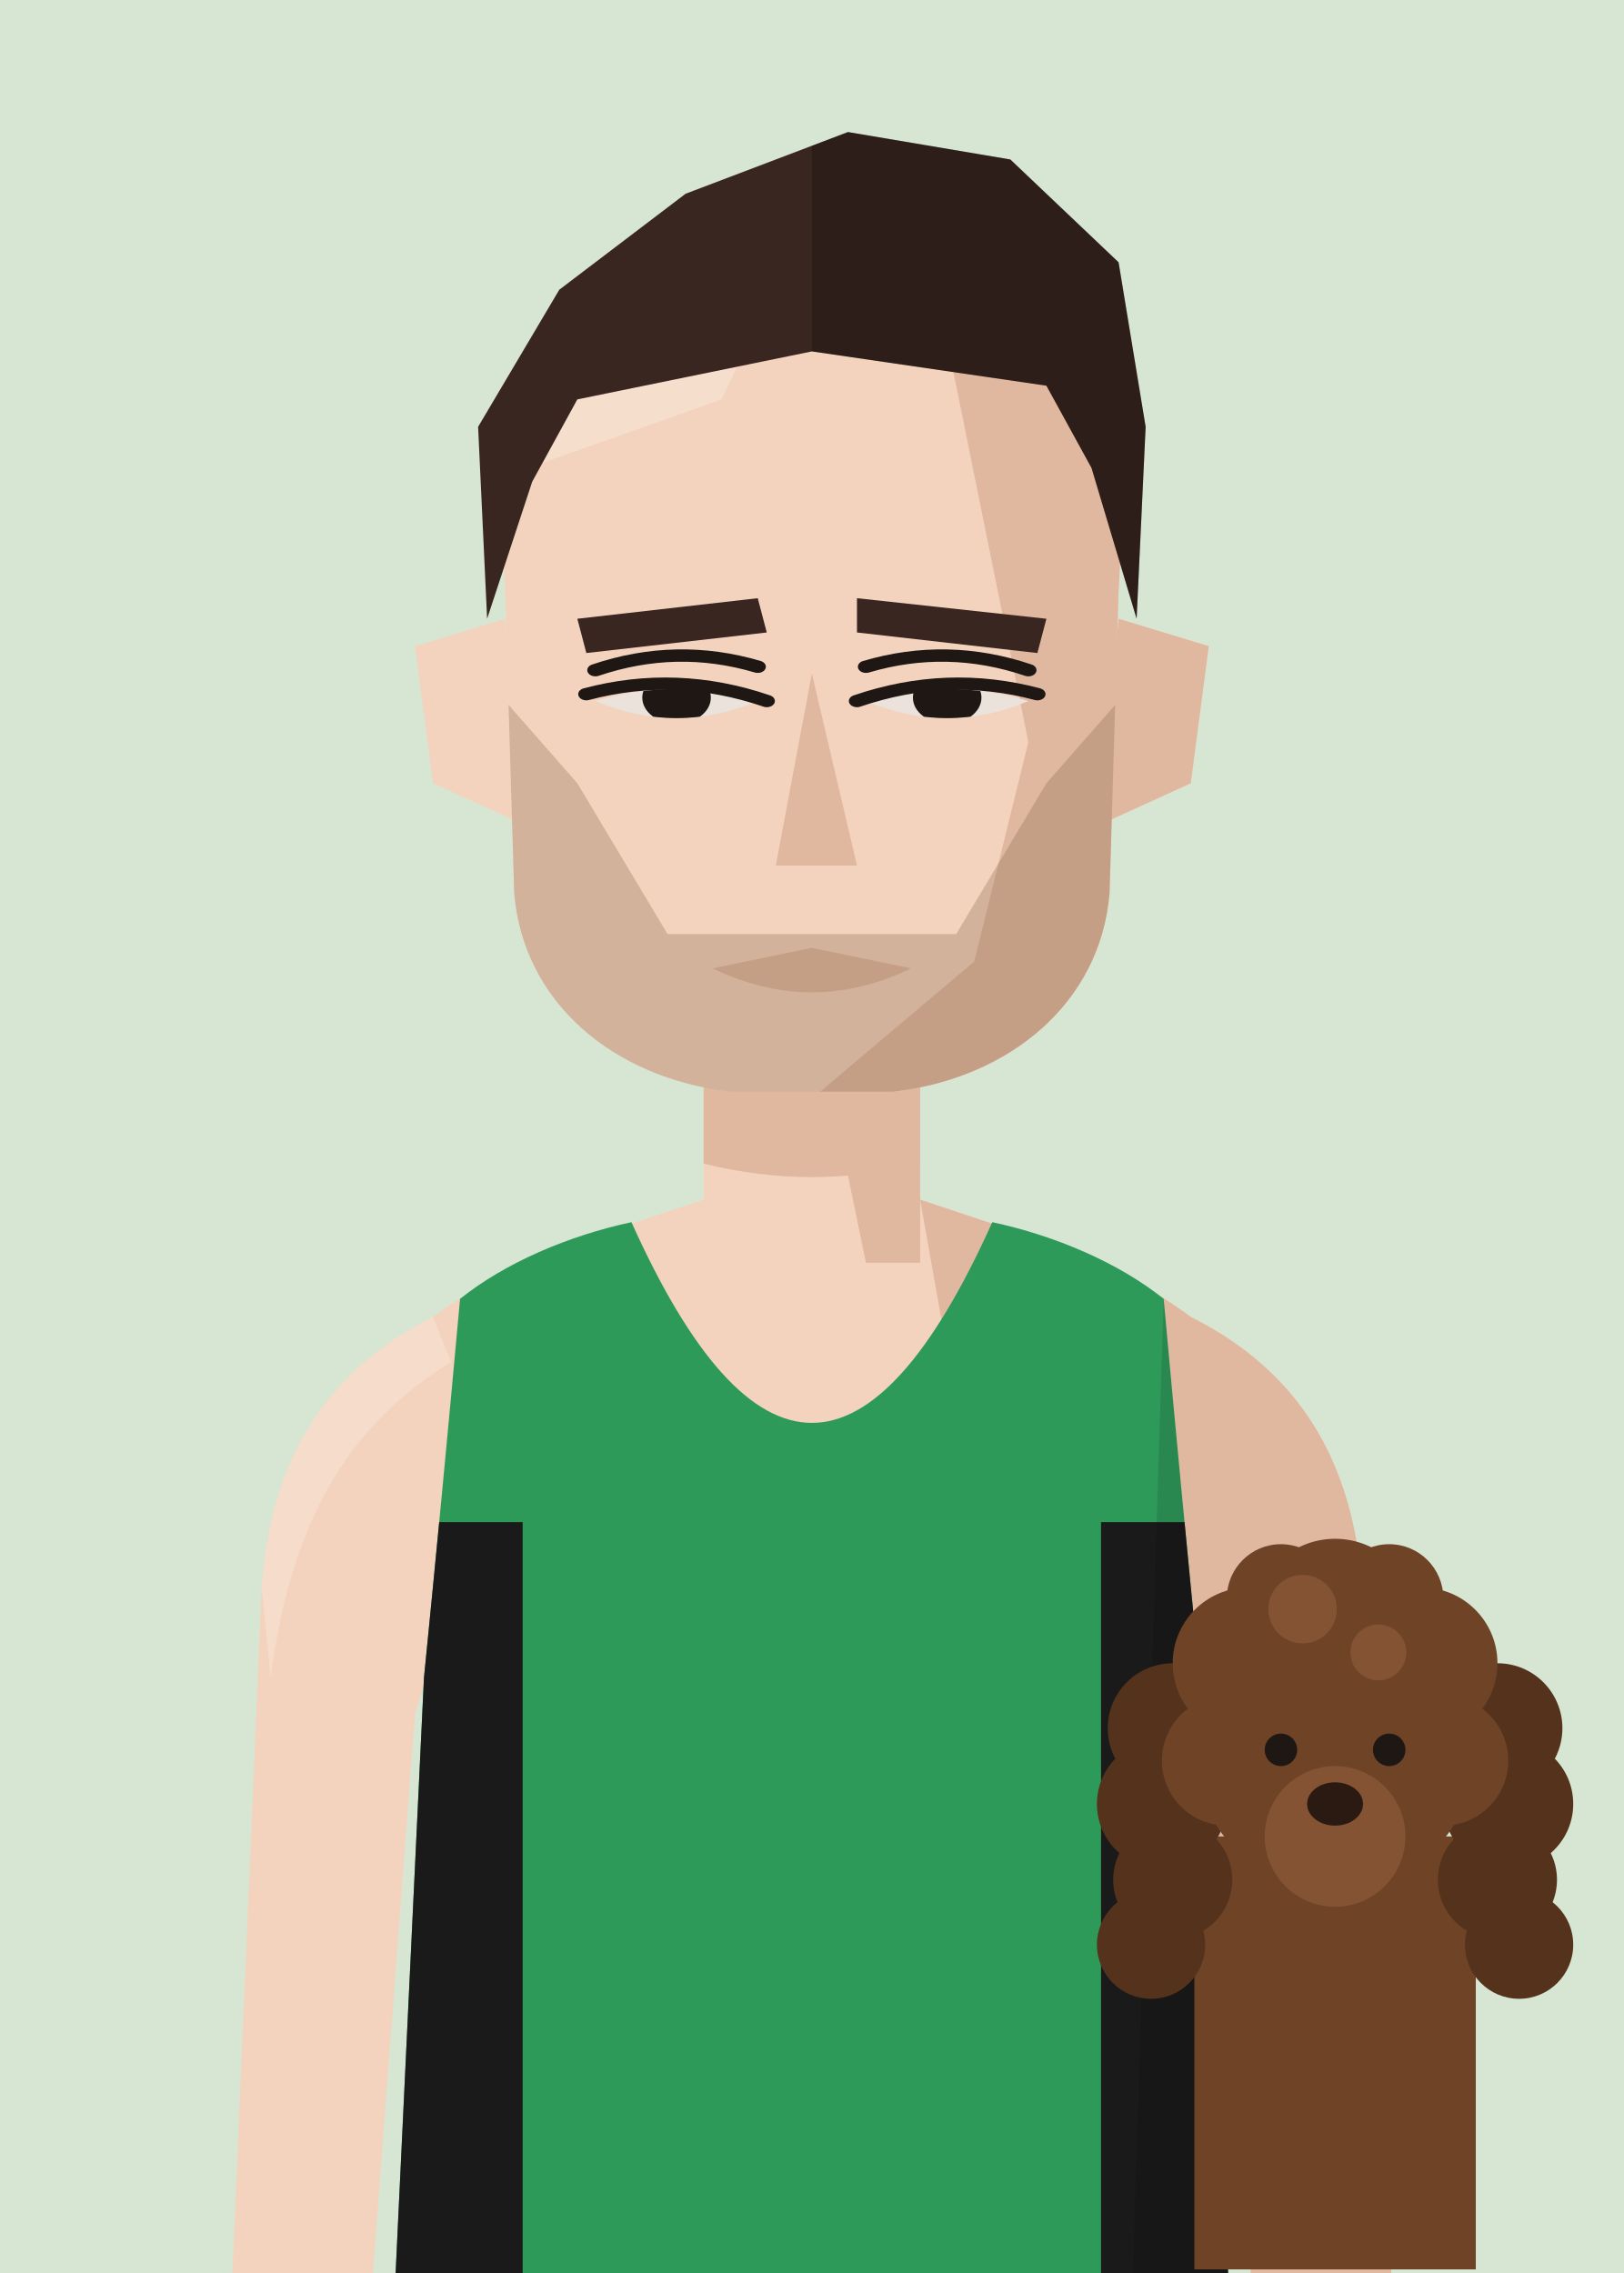
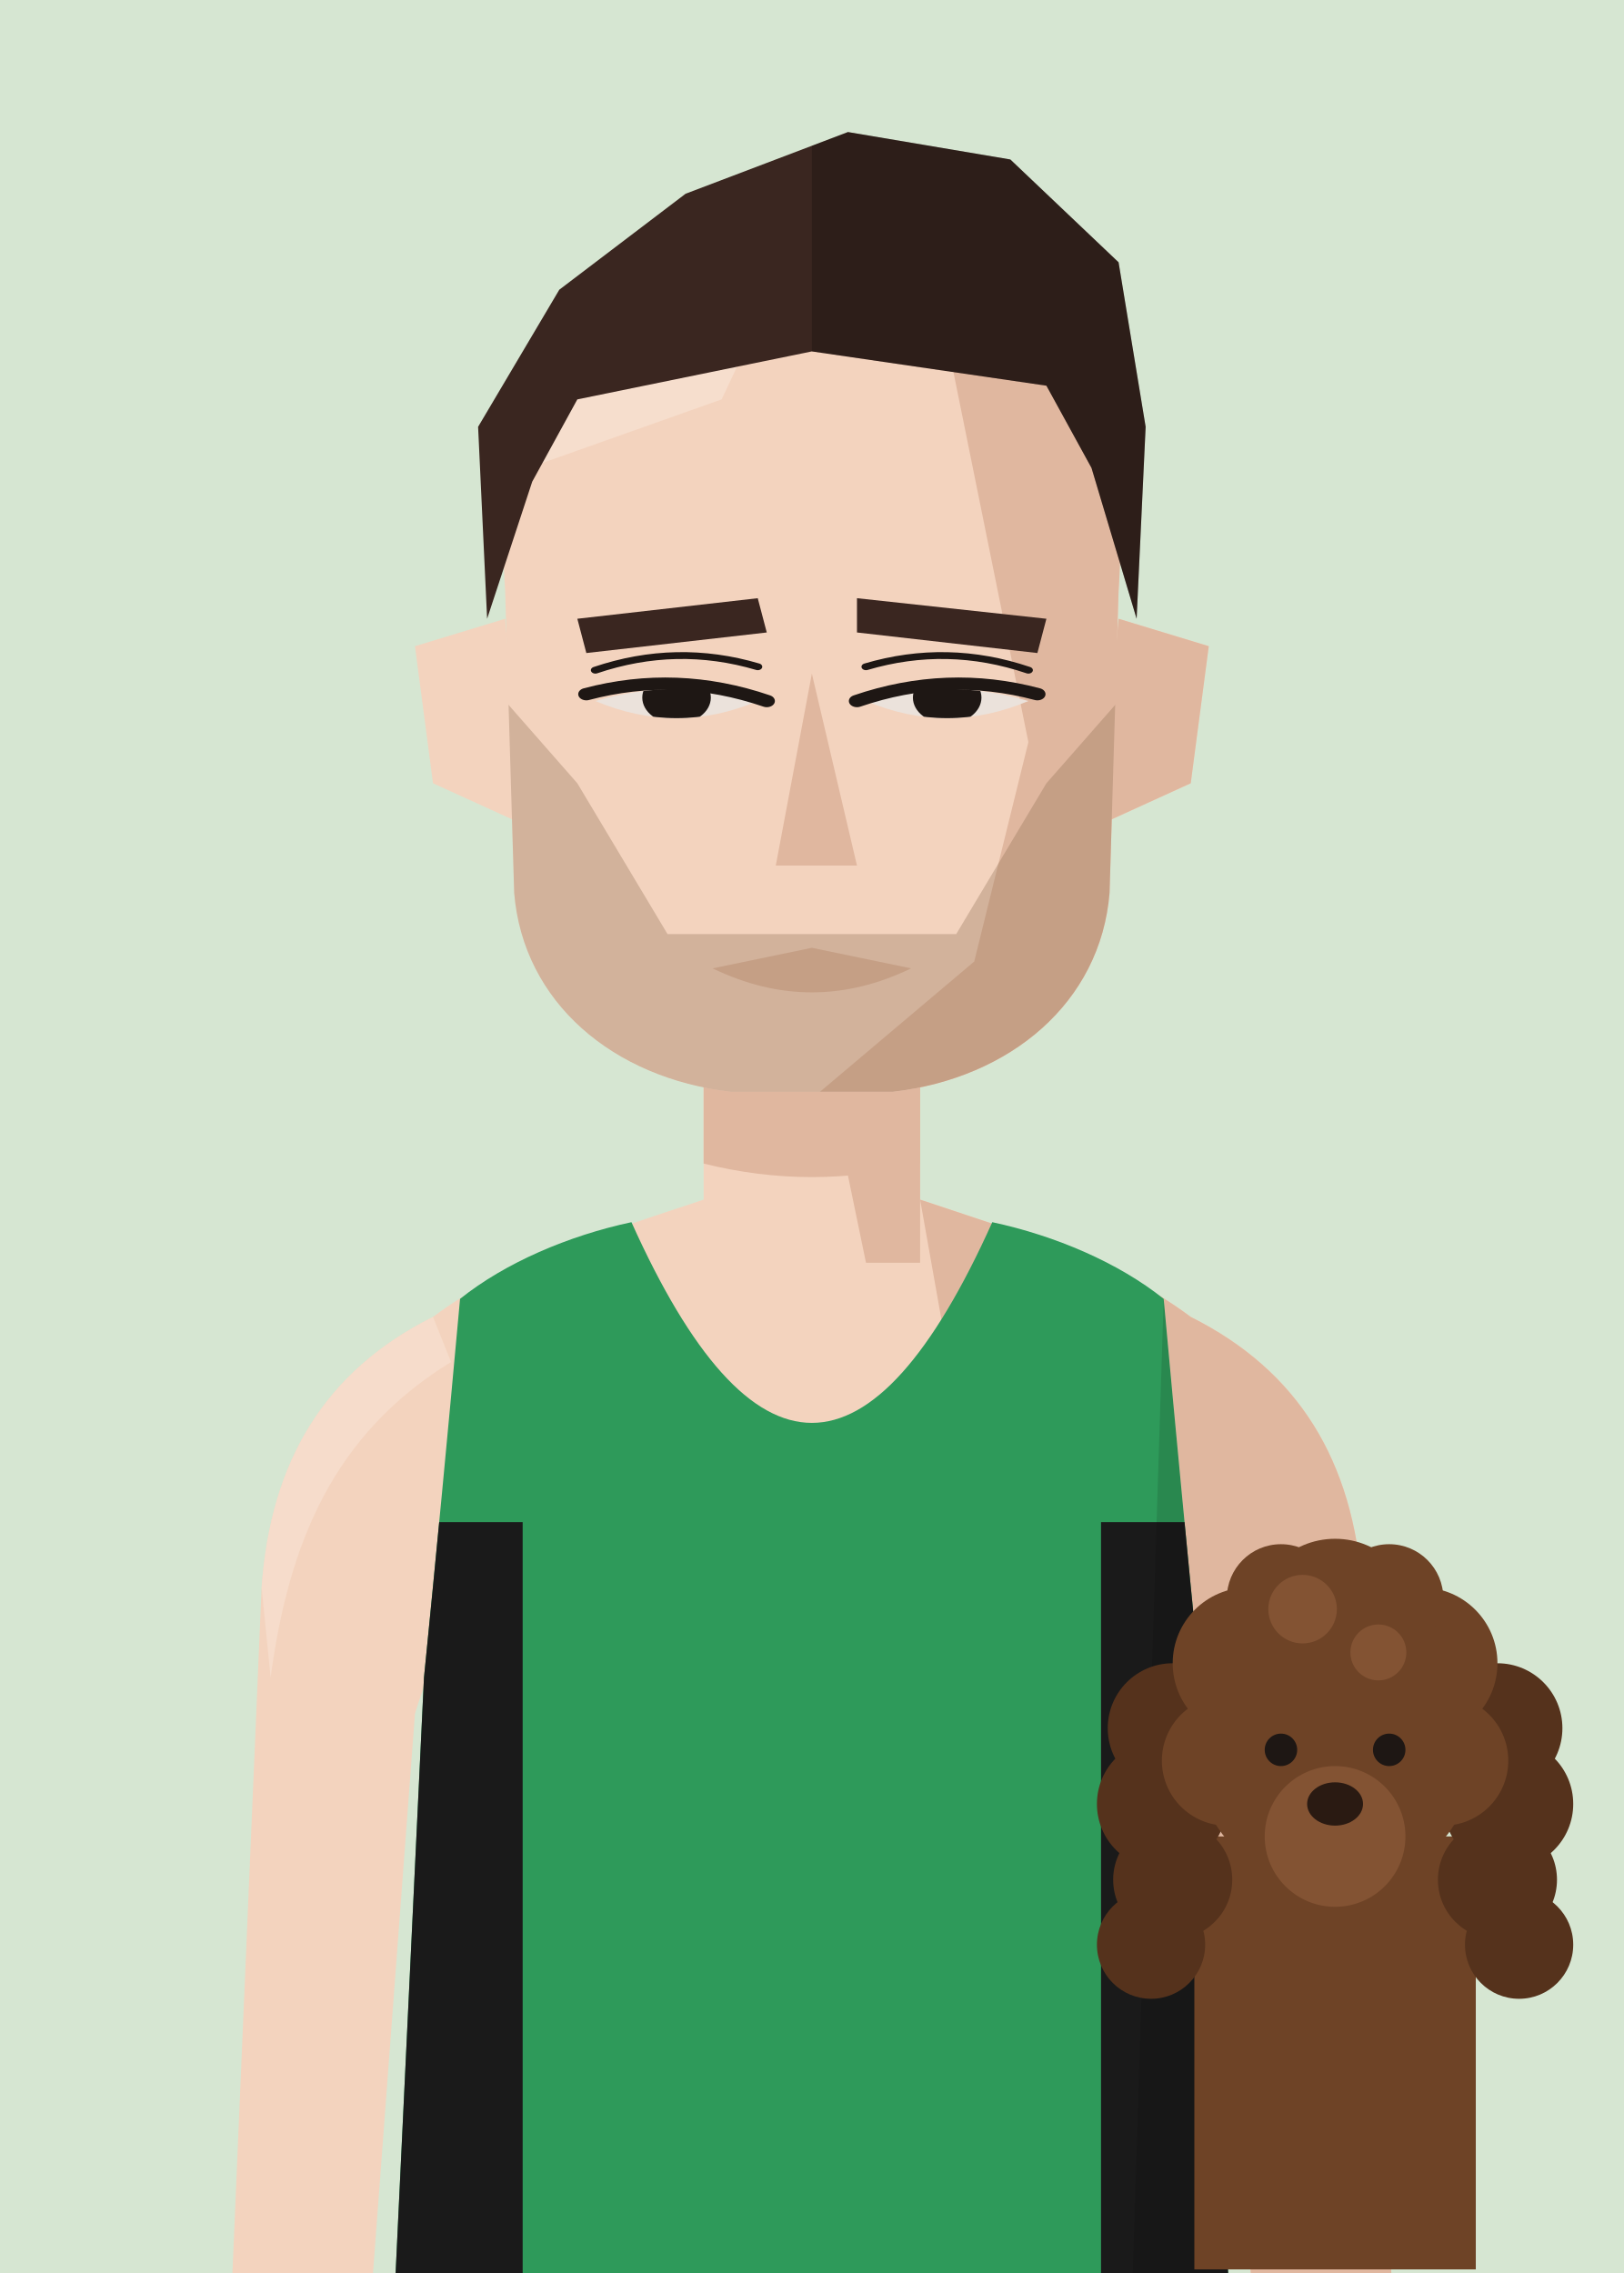
<svg xmlns="http://www.w3.org/2000/svg" viewBox="10 20 180 252">
  <defs>
    <clipPath id="vf">
      <path d="M53,330 L57,246 Q59,226 61,204 C66,200 73,197 80,195.5 Q100,240 120,195.5 C127,197 134,200 139,204 Q141,226 143,246 L147,330 Z" />
    </clipPath>
    <clipPath id="hf">
      <path d="M66,96 C64,58 80,40 100,40 C120,40 136,58 134,96 L133,140 C132,156 122,167 109,169 L91,169 C78,167 68,156 67,140 Z" />
    </clipPath>
    <clipPath id="rf">
      <rect x="100" y="0" width="100" height="300" />
    </clipPath>
    <clipPath id="ef">
      <path d="M76,112 Q85,108.5 94,112 Q85,117 76,112 Z" />
      <path d="M106,112 Q115,108.5 124,112 Q115,117 106,112 Z" />
    </clipPath>
    <clipPath id="cf">
      <rect x="0" y="92" width="200" height="300" />
    </clipPath>
  </defs>
  <rect width="200" height="280" fill="#D6E6D2" />
  <g transform="translate(0,-40)">
    <rect x="88" y="171" width="24" height="37" fill="#F3D3BE" />
    <path d="M88,193 C76,197 66,200 58,206 C46,212 40,222 39,236 L35,330 L50,330 L56,250 Q59,240 64,238 L136,238 Q141,240 144,250 L150,330 L165,330 L161,236 C160,222 154,212 142,206 C134,200 124,197 112,193" fill="#F3D3BE" />
    <g fill="#E0B79F">
      <path d="M112,193 C124,197 134,200 142,206 C154,212 160,222 161,236 L165,330 L150,330 L144,250 Q141,240 136,238 L120,238 Z" />
      <path d="M58,206 C46,212 40,222 39,236 L40,246 C42,231 47,219 60,211 Z" fill="#F8E2D3" opacity=".6" />
      <polygon points="100,171 112,171 112,200 106,200" />
      <path d="M88,179 L112,179 L112,189 Q100,192 88,189 Z" />
    </g>
    <g transform="translate(0,83) scale(1,0.76) translate(0,-40)">
      <g fill="#F3D3BE">
        <path d="M66,100 L56,104 L58,124 L68,130 Z" />
        <path d="M134,100 L144,104 L142,124 L132,130 Z" />
        <path d="M66,96 C64,58 80,40 100,40 C120,40 136,58 134,96 L133,140 C132,156 122,167 109,169 L91,169 C78,167 68,156 67,140 Z" />
      </g>
      <path d="M134,100 L144,104 L142,124 L132,130 Z" fill="#E0B79F" />
      <g clip-path="url(#hf)">
        <polygon points="112,40 140,40 140,180 100,180 100,170 118,150 124,118 120,92" fill="#E0B79F" />
        <polygon points="60,40 100,40 90,68 60,82" fill="#F8E2D3" opacity=".7" />
      </g>
      <g fill="#3A2620">
        <polygon points="74,100 94,97 95,102 75,105" />
        <polygon points="105,97 126,100 125,105 105,102" />
      </g>
      <g fill="#EBE2DB">
        <path d="M76,112 Q85,108.5 94,112 Q85,117 76,112 Z" />
        <path d="M106,112 Q115,108.5 124,112 Q115,117 106,112 Z" />
      </g>
      <g clip-path="url(#ef)" fill="#1E1714">
        <circle cx="85" cy="111.5" r="3.8" />
        <circle cx="115" cy="111.5" r="3.8" />
      </g>
      <g fill="none" stroke="#1E1714" stroke-width="1.8" stroke-linecap="round">
-         <path d="M75,111 Q85,107.5 95,112 M76,107.5 Q85,103.5 94,107" />
-         <path d="M105,112 Q115,107.5 125,111 M106,107 Q115,103.5 124,107.5" />
+         <path d="M75,111 Q85,107.5 95,112" />
+         <path d="M105,112 Q115,107.5 125,111" />
+       </g>
+       <g fill="none" stroke="#1E1714" stroke-width="1.0" stroke-linecap="round">
+         <path d="M76,107.5 Q85,103.5 94,107" />
+         <path d="M106,107 Q115,103.5 124,107.5" />
      </g>
      <polygon points="100,108 105,136 96,136" fill="#E0B79F" />
      <path d="M89,151 L100,148 L111,151 Q100,158 89,151 Z" fill="#E0B79F" />
      <g clip-path="url(#hf)" fill="#8A6A50">
        <path d="M66,112 L74,124 L84,146 L116,146 L126,124 L134,112 L134,180 L66,180 Z" opacity=".32" />
      </g>
      <g fill="#3A2620">
        <path d="M64,100 L63,72 L72,52 L86,38 L104,29 L122,33 L134,48 L137,72 L136,100 L131,78 L126,66 L100,61 L74,68 L69,80 Z" />
        <g clip-path="url(#rf)" fill="#000" opacity=".22">
          <path d="M64,100 L63,72 L72,52 L86,38 L104,29 L122,33 L134,48 L137,72 L136,100 L131,78 L126,66 L100,61 L74,68 L69,80 Z" />
        </g>
      </g>
    </g>
    <g clip-path="url(#vf)">
      <path d="M53,330 L57,246 Q59,226 61,204 C66,200 73,197 80,195.5 Q100,240 120,195.5 C127,197 134,200 139,204 Q141,226 143,246 L147,330 Z" fill="#2E9A5A" />
      <g transform="matrix(6.2857 0 0 6.5 37.14 193)">
        <rect x="0" y="5.5" width="4.9" height="14.5" fill="#1a1a1a" />
        <rect x="15.1" y="5.5" width="4.9" height="14.5" fill="#1a1a1a" />
      </g>
      <path d="M139,204 Q141,226 143,246 L147,330 L135,330 Z" fill="#000" opacity="0.12" />
    </g>
  </g>
  <g class="dog">
    <rect x="142.4" y="223.6" width="31.2" height="48.0" fill="#6E4326" />
    <circle cx="140.0" cy="211.6" r="7.2" fill="#55321C" />
    <circle cx="138.8" cy="220.0" r="7.2" fill="#55321C" />
    <circle cx="140.0" cy="228.4" r="6.6" fill="#55321C" />
    <circle cx="137.6" cy="235.6" r="6.0" fill="#55321C" />
    <circle cx="176.0" cy="211.6" r="7.2" fill="#55321C" />
    <circle cx="177.2" cy="220.0" r="7.2" fill="#55321C" />
    <circle cx="176.0" cy="228.4" r="6.6" fill="#55321C" />
    <circle cx="178.4" cy="235.6" r="6.0" fill="#55321C" />
    <circle cx="158.0" cy="214.0" r="15.6" fill="#6E4326" />
    <circle cx="148.4" cy="204.4" r="8.4" fill="#6E4326" />
    <circle cx="158.0" cy="199.6" r="9.0" fill="#6E4326" />
    <circle cx="167.6" cy="204.4" r="8.4" fill="#6E4326" />
    <circle cx="146.0" cy="215.2" r="7.2" fill="#6E4326" />
    <circle cx="170.0" cy="215.2" r="7.2" fill="#6E4326" />
    <circle cx="152.0" cy="197.2" r="6.0" fill="#6E4326" />
    <circle cx="164.0" cy="197.2" r="6.0" fill="#6E4326" />
    <circle cx="154.4" cy="198.4" r="3.8" fill="#835333" />
    <circle cx="162.8" cy="203.2" r="3.1" fill="#835333" />
    <circle cx="158.0" cy="223.6" r="7.8" fill="#835333" />
    <circle cx="152.0" cy="214.0" r="1.8" fill="#1E1714" />
    <circle cx="164.0" cy="214.0" r="1.8" fill="#1E1714" />
    <ellipse cx="158.0" cy="220.0" rx="3.1" ry="2.4" fill="#2A1A12" />
  </g>
</svg>
